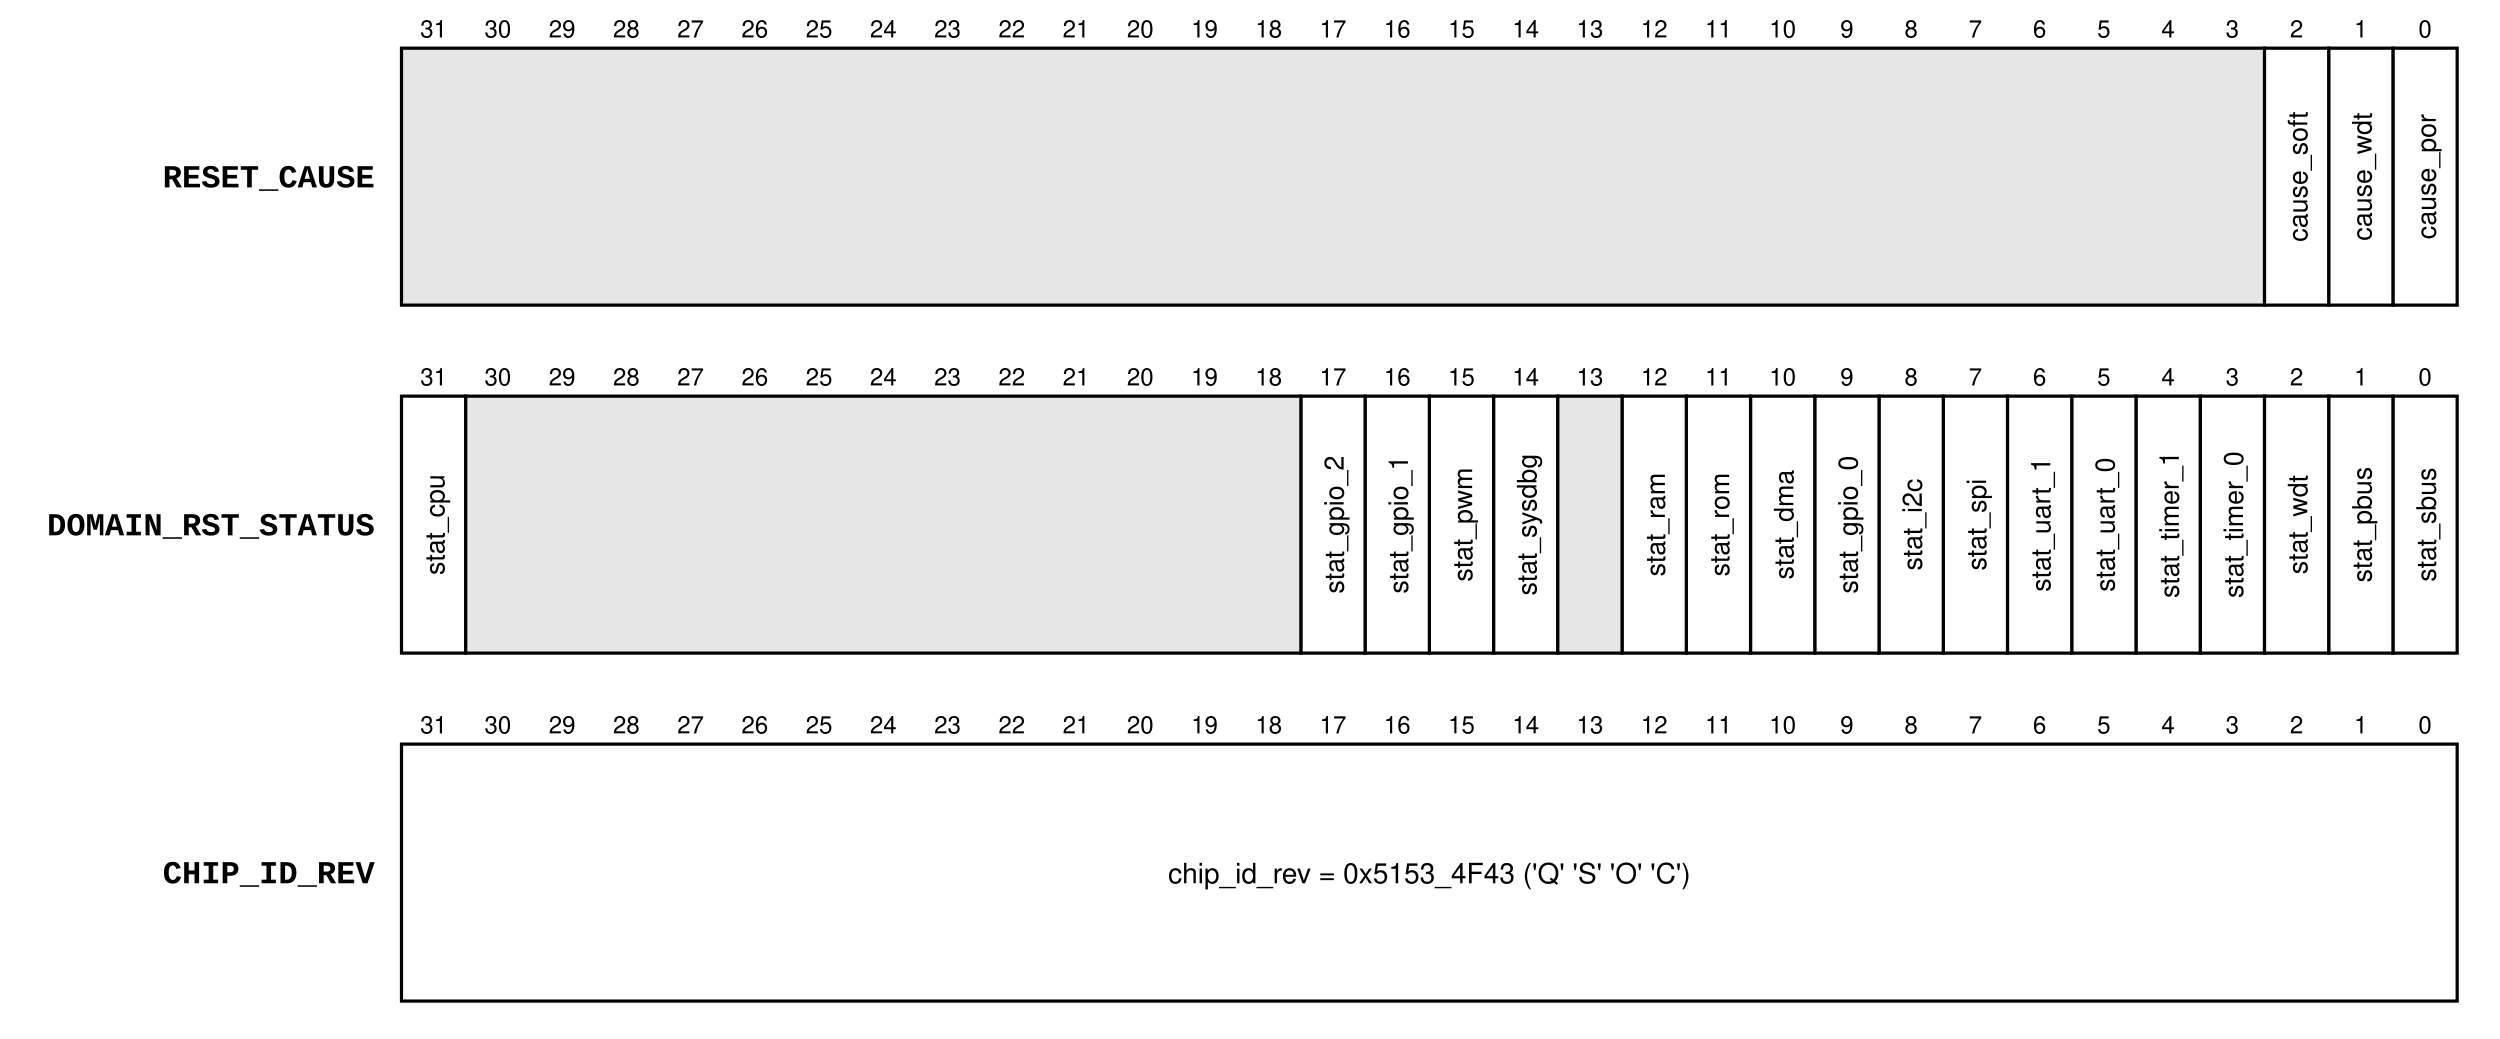
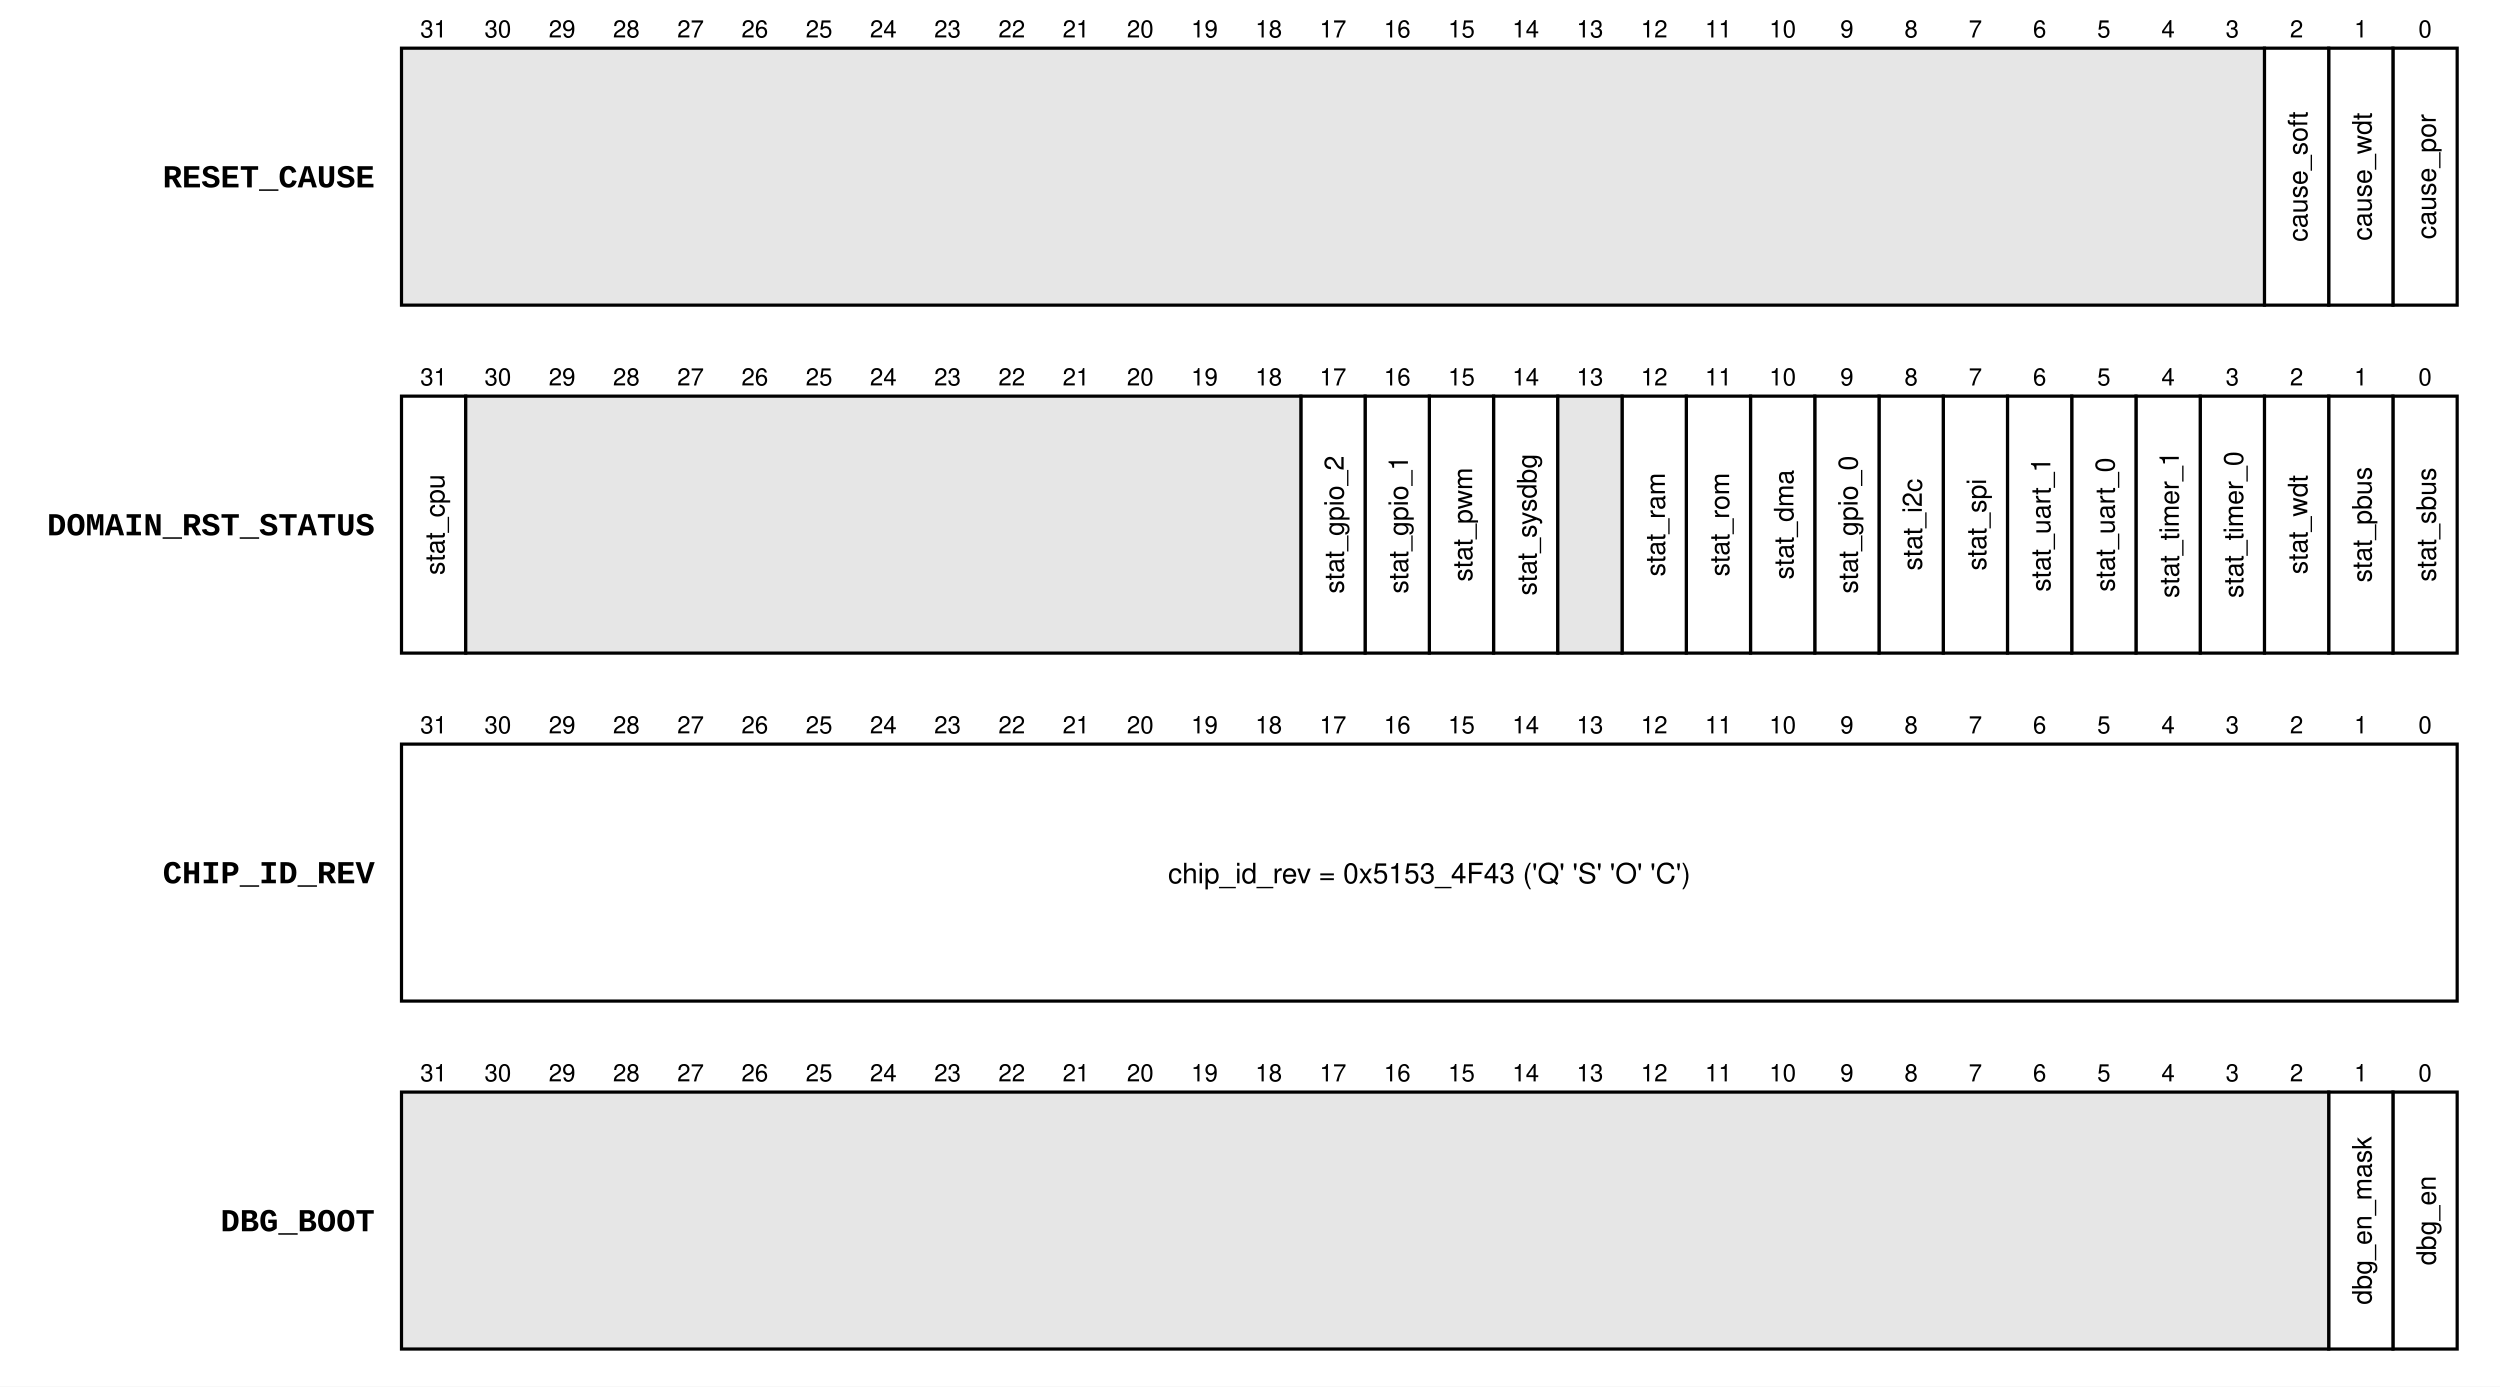
- <svg xmlns="http://www.w3.org/2000/svg" width="934" height="388" viewBox="0 0 934 388" font-family="Helvetica,Arial,sans-serif">
-   <rect width="934" height="388" fill="#fff" />
+ <svg xmlns="http://www.w3.org/2000/svg" width="934" height="518" viewBox="0 0 934 518" font-family="Helvetica,Arial,sans-serif">
+   <rect width="934" height="518" fill="#fff" />
  <text x="140" y="70.0" font-size="12" font-weight="bold" text-anchor="end" font-family="Courier New,monospace">RESET_CAUSE</text>
  <text x="906.0" y="14" font-size="9" text-anchor="middle">0</text>
  <text x="882.0" y="14" font-size="9" text-anchor="middle">1</text>
  <text x="858.0" y="14" font-size="9" text-anchor="middle">2</text>
  <text x="834.0" y="14" font-size="9" text-anchor="middle">3</text>
  <text x="810.0" y="14" font-size="9" text-anchor="middle">4</text>
  <text x="786.0" y="14" font-size="9" text-anchor="middle">5</text>
  <text x="762.0" y="14" font-size="9" text-anchor="middle">6</text>
  <text x="738.0" y="14" font-size="9" text-anchor="middle">7</text>
  <text x="714.0" y="14" font-size="9" text-anchor="middle">8</text>
  <text x="690.0" y="14" font-size="9" text-anchor="middle">9</text>
  <text x="666.0" y="14" font-size="9" text-anchor="middle">10</text>
  <text x="642.0" y="14" font-size="9" text-anchor="middle">11</text>
  <text x="618.0" y="14" font-size="9" text-anchor="middle">12</text>
  <text x="594.0" y="14" font-size="9" text-anchor="middle">13</text>
  <text x="570.0" y="14" font-size="9" text-anchor="middle">14</text>
  <text x="546.0" y="14" font-size="9" text-anchor="middle">15</text>
  <text x="522.0" y="14" font-size="9" text-anchor="middle">16</text>
  <text x="498.0" y="14" font-size="9" text-anchor="middle">17</text>
  <text x="474.0" y="14" font-size="9" text-anchor="middle">18</text>
  <text x="450.0" y="14" font-size="9" text-anchor="middle">19</text>
  <text x="426.0" y="14" font-size="9" text-anchor="middle">20</text>
  <text x="402.0" y="14" font-size="9" text-anchor="middle">21</text>
  <text x="378.0" y="14" font-size="9" text-anchor="middle">22</text>
  <text x="354.0" y="14" font-size="9" text-anchor="middle">23</text>
  <text x="330.0" y="14" font-size="9" text-anchor="middle">24</text>
  <text x="306.0" y="14" font-size="9" text-anchor="middle">25</text>
  <text x="282.0" y="14" font-size="9" text-anchor="middle">26</text>
  <text x="258.0" y="14" font-size="9" text-anchor="middle">27</text>
  <text x="234.0" y="14" font-size="9" text-anchor="middle">28</text>
  <text x="210.0" y="14" font-size="9" text-anchor="middle">29</text>
  <text x="186.0" y="14" font-size="9" text-anchor="middle">30</text>
  <text x="162.0" y="14" font-size="9" text-anchor="middle">31</text>
  <rect x="894" y="18" width="24" height="96" fill="#ffffff" stroke="#000" stroke-width="1.2" />
  <text x="910.0" y="66.0" font-size="10" text-anchor="middle" transform="rotate(-90 910.0 66.0)">cause_por</text>
  <rect x="870" y="18" width="24" height="96" fill="#ffffff" stroke="#000" stroke-width="1.2" />
  <text x="886.0" y="66.0" font-size="10" text-anchor="middle" transform="rotate(-90 886.0 66.0)">cause_wdt</text>
  <rect x="846" y="18" width="24" height="96" fill="#ffffff" stroke="#000" stroke-width="1.2" />
  <text x="862.0" y="66.0" font-size="10" text-anchor="middle" transform="rotate(-90 862.0 66.0)">cause_soft</text>
  <rect x="150" y="18" width="696" height="96" fill="#e6e6e6" stroke="#000" stroke-width="1.2" />
  <text x="140" y="200.0" font-size="12" font-weight="bold" text-anchor="end" font-family="Courier New,monospace">DOMAIN_RST_STATUS</text>
  <text x="906.0" y="144" font-size="9" text-anchor="middle">0</text>
  <text x="882.0" y="144" font-size="9" text-anchor="middle">1</text>
  <text x="858.0" y="144" font-size="9" text-anchor="middle">2</text>
  <text x="834.0" y="144" font-size="9" text-anchor="middle">3</text>
  <text x="810.0" y="144" font-size="9" text-anchor="middle">4</text>
  <text x="786.0" y="144" font-size="9" text-anchor="middle">5</text>
  <text x="762.0" y="144" font-size="9" text-anchor="middle">6</text>
  <text x="738.0" y="144" font-size="9" text-anchor="middle">7</text>
  <text x="714.0" y="144" font-size="9" text-anchor="middle">8</text>
  <text x="690.0" y="144" font-size="9" text-anchor="middle">9</text>
  <text x="666.0" y="144" font-size="9" text-anchor="middle">10</text>
  <text x="642.0" y="144" font-size="9" text-anchor="middle">11</text>
  <text x="618.0" y="144" font-size="9" text-anchor="middle">12</text>
  <text x="594.0" y="144" font-size="9" text-anchor="middle">13</text>
  <text x="570.0" y="144" font-size="9" text-anchor="middle">14</text>
  <text x="546.0" y="144" font-size="9" text-anchor="middle">15</text>
  <text x="522.0" y="144" font-size="9" text-anchor="middle">16</text>
  <text x="498.0" y="144" font-size="9" text-anchor="middle">17</text>
  <text x="474.0" y="144" font-size="9" text-anchor="middle">18</text>
  <text x="450.0" y="144" font-size="9" text-anchor="middle">19</text>
  <text x="426.0" y="144" font-size="9" text-anchor="middle">20</text>
  <text x="402.0" y="144" font-size="9" text-anchor="middle">21</text>
  <text x="378.0" y="144" font-size="9" text-anchor="middle">22</text>
  <text x="354.0" y="144" font-size="9" text-anchor="middle">23</text>
  <text x="330.0" y="144" font-size="9" text-anchor="middle">24</text>
  <text x="306.0" y="144" font-size="9" text-anchor="middle">25</text>
  <text x="282.0" y="144" font-size="9" text-anchor="middle">26</text>
  <text x="258.0" y="144" font-size="9" text-anchor="middle">27</text>
  <text x="234.0" y="144" font-size="9" text-anchor="middle">28</text>
  <text x="210.0" y="144" font-size="9" text-anchor="middle">29</text>
  <text x="186.0" y="144" font-size="9" text-anchor="middle">30</text>
  <text x="162.0" y="144" font-size="9" text-anchor="middle">31</text>
  <rect x="894" y="148" width="24" height="96" fill="#ffffff" stroke="#000" stroke-width="1.2" />
  <text x="910.0" y="196.0" font-size="10" text-anchor="middle" transform="rotate(-90 910.0 196.0)">stat_sbus</text>
  <rect x="870" y="148" width="24" height="96" fill="#ffffff" stroke="#000" stroke-width="1.2" />
  <text x="886.0" y="196.0" font-size="10" text-anchor="middle" transform="rotate(-90 886.0 196.0)">stat_pbus</text>
  <rect x="846" y="148" width="24" height="96" fill="#ffffff" stroke="#000" stroke-width="1.2" />
  <text x="862.0" y="196.0" font-size="10" text-anchor="middle" transform="rotate(-90 862.0 196.0)">stat_wdt</text>
  <rect x="822" y="148" width="24" height="96" fill="#ffffff" stroke="#000" stroke-width="1.2" />
  <text x="838.0" y="196.0" font-size="10" text-anchor="middle" transform="rotate(-90 838.0 196.0)">stat_timer_0</text>
  <rect x="798" y="148" width="24" height="96" fill="#ffffff" stroke="#000" stroke-width="1.2" />
  <text x="814.0" y="196.0" font-size="10" text-anchor="middle" transform="rotate(-90 814.0 196.0)">stat_timer_1</text>
  <rect x="774" y="148" width="24" height="96" fill="#ffffff" stroke="#000" stroke-width="1.2" />
  <text x="790.0" y="196.0" font-size="10" text-anchor="middle" transform="rotate(-90 790.0 196.0)">stat_uart_0</text>
  <rect x="750" y="148" width="24" height="96" fill="#ffffff" stroke="#000" stroke-width="1.2" />
  <text x="766.0" y="196.0" font-size="10" text-anchor="middle" transform="rotate(-90 766.0 196.0)">stat_uart_1</text>
  <rect x="726" y="148" width="24" height="96" fill="#ffffff" stroke="#000" stroke-width="1.2" />
  <text x="742.0" y="196.0" font-size="10" text-anchor="middle" transform="rotate(-90 742.0 196.0)">stat_spi</text>
  <rect x="702" y="148" width="24" height="96" fill="#ffffff" stroke="#000" stroke-width="1.2" />
  <text x="718.0" y="196.0" font-size="10" text-anchor="middle" transform="rotate(-90 718.0 196.0)">stat_i2c</text>
  <rect x="678" y="148" width="24" height="96" fill="#ffffff" stroke="#000" stroke-width="1.2" />
  <text x="694.0" y="196.0" font-size="10" text-anchor="middle" transform="rotate(-90 694.0 196.0)">stat_gpio_0</text>
  <rect x="654" y="148" width="24" height="96" fill="#ffffff" stroke="#000" stroke-width="1.2" />
  <text x="670.0" y="196.0" font-size="10" text-anchor="middle" transform="rotate(-90 670.0 196.0)">stat_dma</text>
  <rect x="630" y="148" width="24" height="96" fill="#ffffff" stroke="#000" stroke-width="1.2" />
  <text x="646.0" y="196.0" font-size="10" text-anchor="middle" transform="rotate(-90 646.0 196.0)">stat_rom</text>
  <rect x="606" y="148" width="24" height="96" fill="#ffffff" stroke="#000" stroke-width="1.2" />
  <text x="622.0" y="196.0" font-size="10" text-anchor="middle" transform="rotate(-90 622.0 196.0)">stat_ram</text>
  <rect x="558" y="148" width="24" height="96" fill="#ffffff" stroke="#000" stroke-width="1.2" />
  <text x="574.0" y="196.0" font-size="10" text-anchor="middle" transform="rotate(-90 574.0 196.0)">stat_sysdbg</text>
  <rect x="534" y="148" width="24" height="96" fill="#ffffff" stroke="#000" stroke-width="1.2" />
  <text x="550.0" y="196.0" font-size="10" text-anchor="middle" transform="rotate(-90 550.0 196.0)">stat_pwm</text>
  <rect x="510" y="148" width="24" height="96" fill="#ffffff" stroke="#000" stroke-width="1.2" />
  <text x="526.0" y="196.0" font-size="10" text-anchor="middle" transform="rotate(-90 526.0 196.0)">stat_gpio_1</text>
  <rect x="486" y="148" width="24" height="96" fill="#ffffff" stroke="#000" stroke-width="1.2" />
  <text x="502.0" y="196.0" font-size="10" text-anchor="middle" transform="rotate(-90 502.0 196.0)">stat_gpio_2</text>
  <rect x="150" y="148" width="24" height="96" fill="#ffffff" stroke="#000" stroke-width="1.2" />
  <text x="166.0" y="196.0" font-size="10" text-anchor="middle" transform="rotate(-90 166.0 196.0)">stat_cpu</text>
  <rect x="582" y="148" width="24" height="96" fill="#e6e6e6" stroke="#000" stroke-width="1.2" />
  <rect x="174" y="148" width="312" height="96" fill="#e6e6e6" stroke="#000" stroke-width="1.2" />
  <text x="140" y="330.0" font-size="12" font-weight="bold" text-anchor="end" font-family="Courier New,monospace">CHIP_ID_REV</text>
  <text x="906.0" y="274" font-size="9" text-anchor="middle">0</text>
  <text x="882.0" y="274" font-size="9" text-anchor="middle">1</text>
  <text x="858.0" y="274" font-size="9" text-anchor="middle">2</text>
  <text x="834.0" y="274" font-size="9" text-anchor="middle">3</text>
  <text x="810.0" y="274" font-size="9" text-anchor="middle">4</text>
  <text x="786.0" y="274" font-size="9" text-anchor="middle">5</text>
  <text x="762.0" y="274" font-size="9" text-anchor="middle">6</text>
  <text x="738.0" y="274" font-size="9" text-anchor="middle">7</text>
  <text x="714.0" y="274" font-size="9" text-anchor="middle">8</text>
  <text x="690.0" y="274" font-size="9" text-anchor="middle">9</text>
  <text x="666.0" y="274" font-size="9" text-anchor="middle">10</text>
  <text x="642.0" y="274" font-size="9" text-anchor="middle">11</text>
  <text x="618.0" y="274" font-size="9" text-anchor="middle">12</text>
  <text x="594.0" y="274" font-size="9" text-anchor="middle">13</text>
  <text x="570.0" y="274" font-size="9" text-anchor="middle">14</text>
  <text x="546.0" y="274" font-size="9" text-anchor="middle">15</text>
  <text x="522.0" y="274" font-size="9" text-anchor="middle">16</text>
  <text x="498.0" y="274" font-size="9" text-anchor="middle">17</text>
  <text x="474.0" y="274" font-size="9" text-anchor="middle">18</text>
  <text x="450.0" y="274" font-size="9" text-anchor="middle">19</text>
  <text x="426.0" y="274" font-size="9" text-anchor="middle">20</text>
  <text x="402.0" y="274" font-size="9" text-anchor="middle">21</text>
  <text x="378.0" y="274" font-size="9" text-anchor="middle">22</text>
  <text x="354.0" y="274" font-size="9" text-anchor="middle">23</text>
  <text x="330.0" y="274" font-size="9" text-anchor="middle">24</text>
  <text x="306.0" y="274" font-size="9" text-anchor="middle">25</text>
  <text x="282.0" y="274" font-size="9" text-anchor="middle">26</text>
  <text x="258.0" y="274" font-size="9" text-anchor="middle">27</text>
  <text x="234.0" y="274" font-size="9" text-anchor="middle">28</text>
  <text x="210.0" y="274" font-size="9" text-anchor="middle">29</text>
  <text x="186.0" y="274" font-size="9" text-anchor="middle">30</text>
  <text x="162.0" y="274" font-size="9" text-anchor="middle">31</text>
  <rect x="150" y="278" width="768" height="96" fill="#ffffff" stroke="#000" stroke-width="1.2" />
  <text x="534.0" y="330.0" font-size="10.5" text-anchor="middle">chip_id_rev = 0x5153_4F43  ('Q' 'S' 'O' 'C')</text>
+   <text x="140" y="460.0" font-size="12" font-weight="bold" text-anchor="end" font-family="Courier New,monospace">DBG_BOOT</text>
+   <text x="906.0" y="404" font-size="9" text-anchor="middle">0</text>
+   <text x="882.0" y="404" font-size="9" text-anchor="middle">1</text>
+   <text x="858.0" y="404" font-size="9" text-anchor="middle">2</text>
+   <text x="834.0" y="404" font-size="9" text-anchor="middle">3</text>
+   <text x="810.0" y="404" font-size="9" text-anchor="middle">4</text>
+   <text x="786.0" y="404" font-size="9" text-anchor="middle">5</text>
+   <text x="762.0" y="404" font-size="9" text-anchor="middle">6</text>
+   <text x="738.0" y="404" font-size="9" text-anchor="middle">7</text>
+   <text x="714.0" y="404" font-size="9" text-anchor="middle">8</text>
+   <text x="690.0" y="404" font-size="9" text-anchor="middle">9</text>
+   <text x="666.0" y="404" font-size="9" text-anchor="middle">10</text>
+   <text x="642.0" y="404" font-size="9" text-anchor="middle">11</text>
+   <text x="618.0" y="404" font-size="9" text-anchor="middle">12</text>
+   <text x="594.0" y="404" font-size="9" text-anchor="middle">13</text>
+   <text x="570.0" y="404" font-size="9" text-anchor="middle">14</text>
+   <text x="546.0" y="404" font-size="9" text-anchor="middle">15</text>
+   <text x="522.0" y="404" font-size="9" text-anchor="middle">16</text>
+   <text x="498.0" y="404" font-size="9" text-anchor="middle">17</text>
+   <text x="474.0" y="404" font-size="9" text-anchor="middle">18</text>
+   <text x="450.0" y="404" font-size="9" text-anchor="middle">19</text>
+   <text x="426.0" y="404" font-size="9" text-anchor="middle">20</text>
+   <text x="402.0" y="404" font-size="9" text-anchor="middle">21</text>
+   <text x="378.0" y="404" font-size="9" text-anchor="middle">22</text>
+   <text x="354.0" y="404" font-size="9" text-anchor="middle">23</text>
+   <text x="330.0" y="404" font-size="9" text-anchor="middle">24</text>
+   <text x="306.0" y="404" font-size="9" text-anchor="middle">25</text>
+   <text x="282.0" y="404" font-size="9" text-anchor="middle">26</text>
+   <text x="258.0" y="404" font-size="9" text-anchor="middle">27</text>
+   <text x="234.0" y="404" font-size="9" text-anchor="middle">28</text>
+   <text x="210.0" y="404" font-size="9" text-anchor="middle">29</text>
+   <text x="186.0" y="404" font-size="9" text-anchor="middle">30</text>
+   <text x="162.0" y="404" font-size="9" text-anchor="middle">31</text>
+   <rect x="894" y="408" width="24" height="96" fill="#ffffff" stroke="#000" stroke-width="1.2" />
+   <text x="910.0" y="456.0" font-size="10" text-anchor="middle" transform="rotate(-90 910.0 456.0)">dbg_en</text>
+   <rect x="870" y="408" width="24" height="96" fill="#ffffff" stroke="#000" stroke-width="1.2" />
+   <text x="886.0" y="456.0" font-size="10" text-anchor="middle" transform="rotate(-90 886.0 456.0)">dbg_en_mask</text>
+   <rect x="150" y="408" width="720" height="96" fill="#e6e6e6" stroke="#000" stroke-width="1.2" />
</svg>
